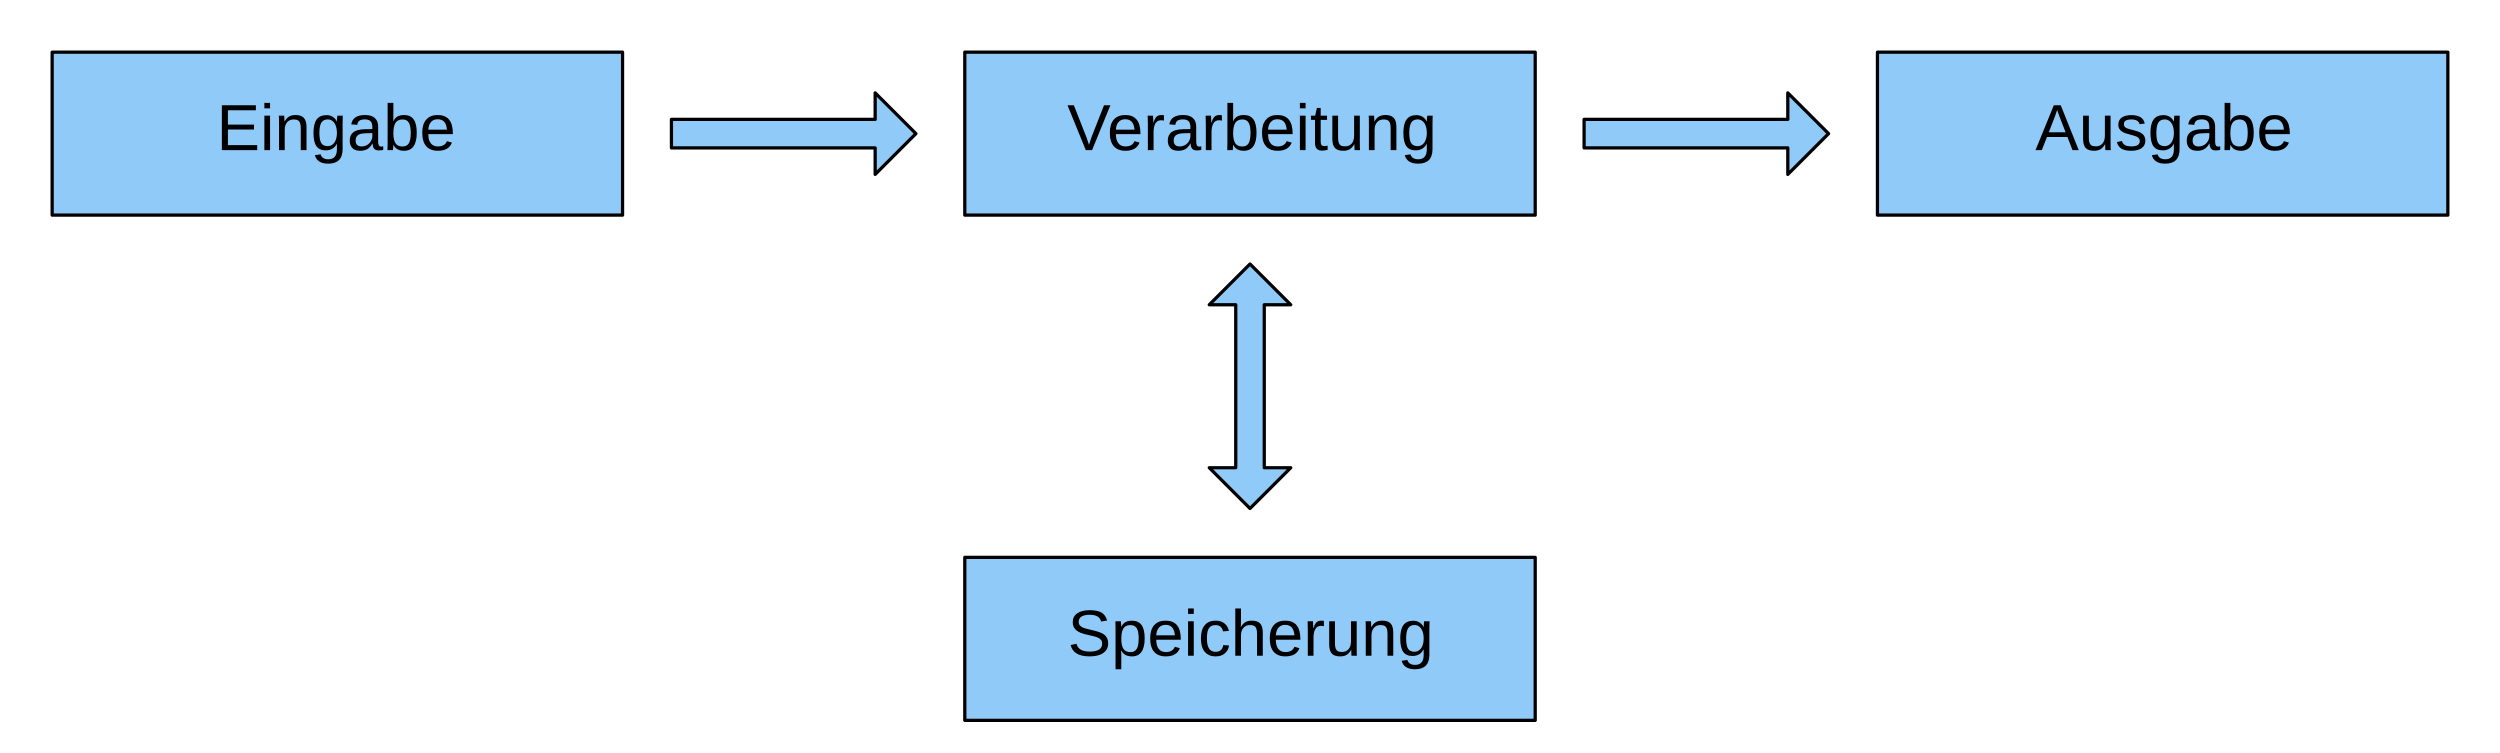
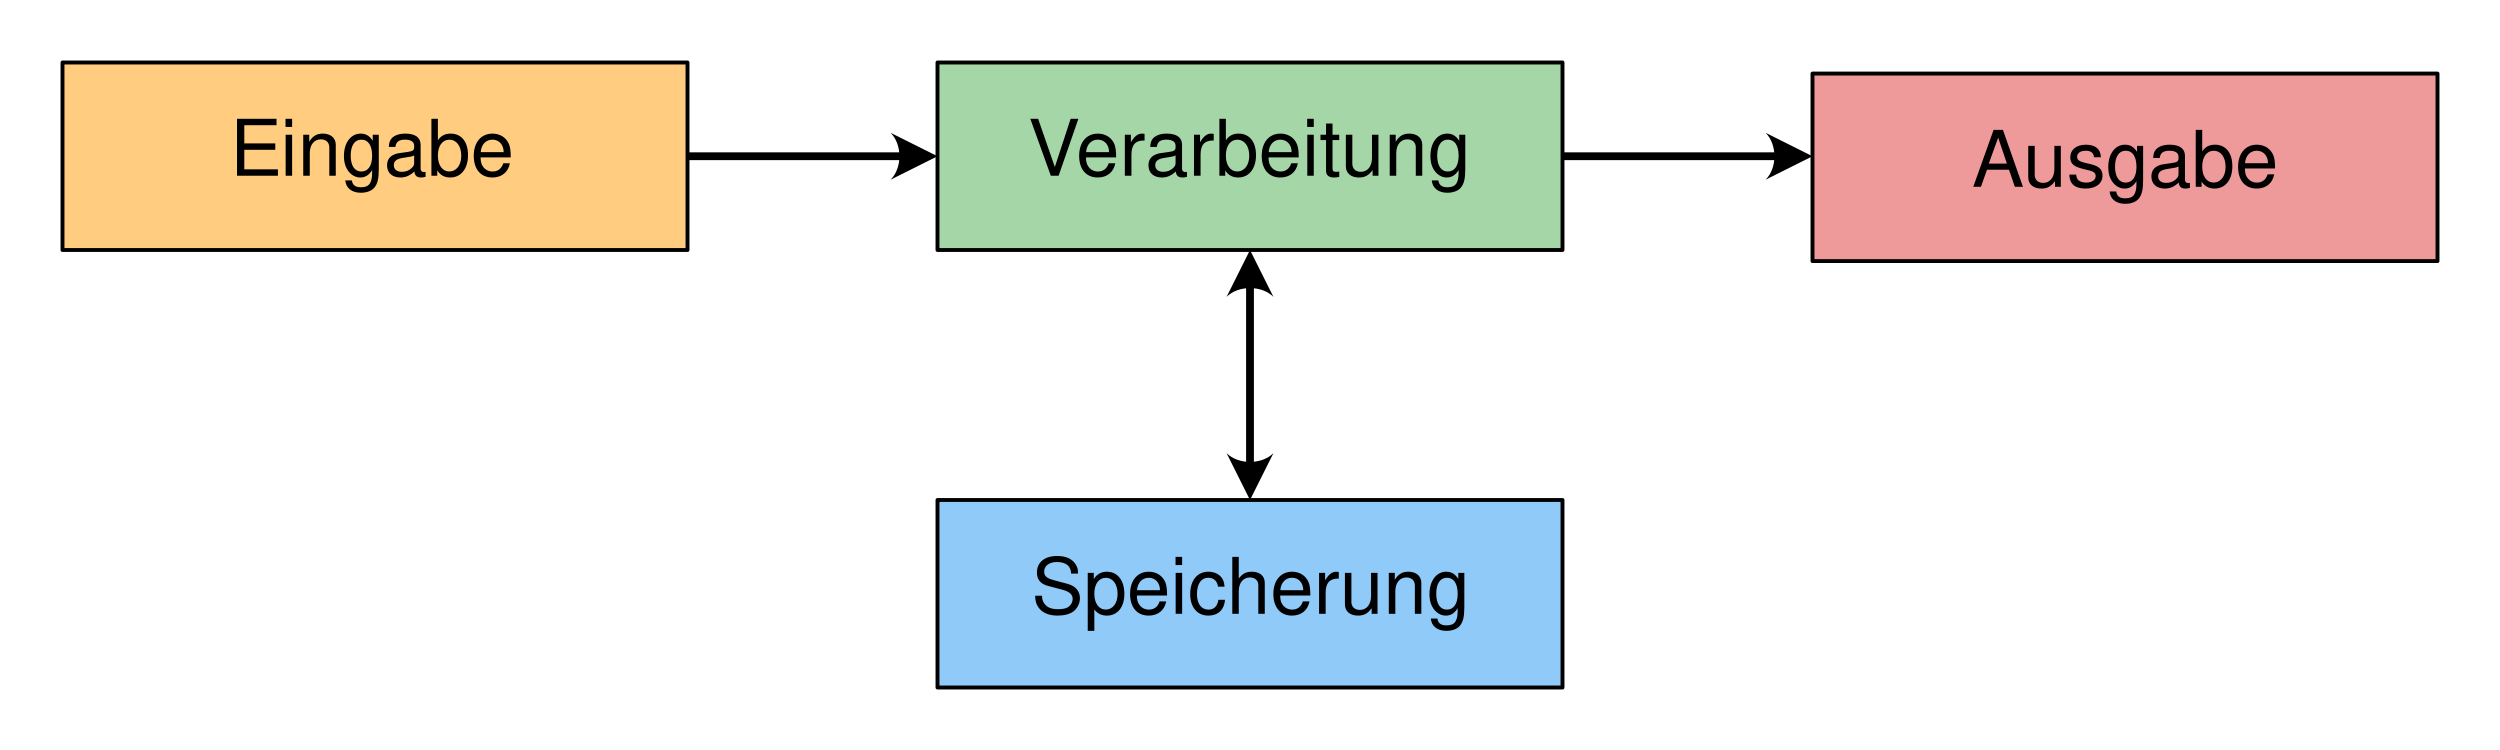
- <svg xmlns="http://www.w3.org/2000/svg" width="767px" height="231px" version="1.1" xml:space="preserve" style="fill-rule:evenodd;clip-rule:evenodd;stroke-linecap:round;stroke-linejoin:round;stroke-miterlimit:1.5;">
+ <svg xmlns="http://www.w3.org/2000/svg" width="640px" height="192px" version="1.1" xml:space="preserve" style="fill-rule:evenodd;clip-rule:evenodd;stroke-linecap:round;stroke-linejoin:round;stroke-miterlimit:1.5;">
  <g id="Ausgabe">
-     <rect x="576" y="16" width="175" height="50" style="fill:rgb(144,202,249);stroke:black;stroke-width:1px;" />
-     <text x="624.452px" y="46.054px" style="font-family:'ArialMT', 'Arial', sans-serif;font-size:20px;">Ausgabe</text>
+     <rect x="464" y="18.835" width="160" height="48" style="fill:rgb(239,154,154);stroke:black;stroke-width:1px;" />
+     <text x="504.811px" y="47.82px" style="font-family:'Helvetica';font-size:20px;">Ausgabe</text>
+   </g>
+   <g id="Speicherung">
+     <rect x="240" y="128" width="160" height="48" style="fill:rgb(144,202,249);stroke:black;stroke-width:1px;" />
+     <text x="264.043px" y="157.142px" style="font-family:'Helvetica';font-size:20px;">Speicherung</text>
+   </g>
+   <g id="Verarbeitung">
+     <rect x="240" y="16" width="160" height="48" style="fill:rgb(165,214,167);stroke:black;stroke-width:1px;" />
+     <text x="263.164px" y="44.985px" style="font-family:'Helvetica';font-size:20px;">Verarbeitung</text>
  </g>
  <g id="Eingabe">
-     <rect x="16" y="16" width="175" height="50" style="fill:rgb(144,202,249);stroke:black;stroke-width:1px;" />
-     <text x="66.425px" y="46.054px" style="font-family:'ArialMT', 'Arial', sans-serif;font-size:20px;">Eingabe</text>
+     <rect x="16" y="16" width="160" height="48" style="fill:rgb(255,204,128);stroke:black;stroke-width:1px;" />
+     <text x="58.881px" y="44.985px" style="font-family:'Helvetica';font-size:20px;">Eingabe</text>
  </g>
-   <g id="Speicherung">
-     <rect x="296" y="171" width="175" height="50" style="fill:rgb(144,202,249);stroke:black;stroke-width:1px;" />
-     <text x="327.567px" y="201.176px" style="font-family:'ArialMT', 'Arial', sans-serif;font-size:20px;">Speicherung</text>
-   </g>
-   <g id="Verarbeitung">
-     <rect x="296" y="16" width="175" height="50" style="fill:rgb(144,202,249);stroke:black;stroke-width:1px;" />
-     <text x="327.416px" y="46.054px" style="font-family:'ArialMT', 'Arial', sans-serif;font-size:20px;">V<tspan x="339.652px 350.775px " y="46.054px 46.054px ">er</tspan>arbeitung</text>
-   </g>
-   <path d="M206,45.375L206,36.625L268.5,36.625L268.5,28.5L281,41L268.5,53.5L268.5,45.375L206,45.375Z" style="fill:rgb(144,202,249);stroke:black;stroke-width:1px;" />
-   <path d="M387.875,143.5L396,143.5L383.5,156L371,143.5L379.125,143.5L379.125,93.5L371,93.5L383.5,81L396,93.5L387.875,93.5L387.875,143.5Z" style="fill:rgb(144,202,249);stroke:black;stroke-width:1px;" />
-   <path d="M486,45.375L486,36.625L548.5,36.625L548.5,28.5L561,41L548.5,53.5L548.5,45.375L486,45.375Z" style="fill:rgb(144,202,249);stroke:black;stroke-width:1px;" />
+   <path d="M228,34L240,40L228,46C231,43 231,37 228,34Z" />
+   <path d="M176,40L230.4,40" style="fill:none;stroke:black;stroke-width:2px;stroke-linecap:butt;" />
+   <path d="M452,34L464,40L452,46C455,43 455,37 452,34Z" />
+   <path d="M400,40L454.4,40" style="fill:none;stroke:black;stroke-width:2px;stroke-linecap:butt;" />
+   <path d="M326,76L320,64L314,76C317,73 323,73 326,76Z" />
+   <path d="M326,116L320,128L314,116C317,119 323,119 326,116Z" />
+   <path d="M320,73.6L320,118.4" style="fill:none;stroke:black;stroke-width:2px;stroke-linecap:butt;" />
</svg>
